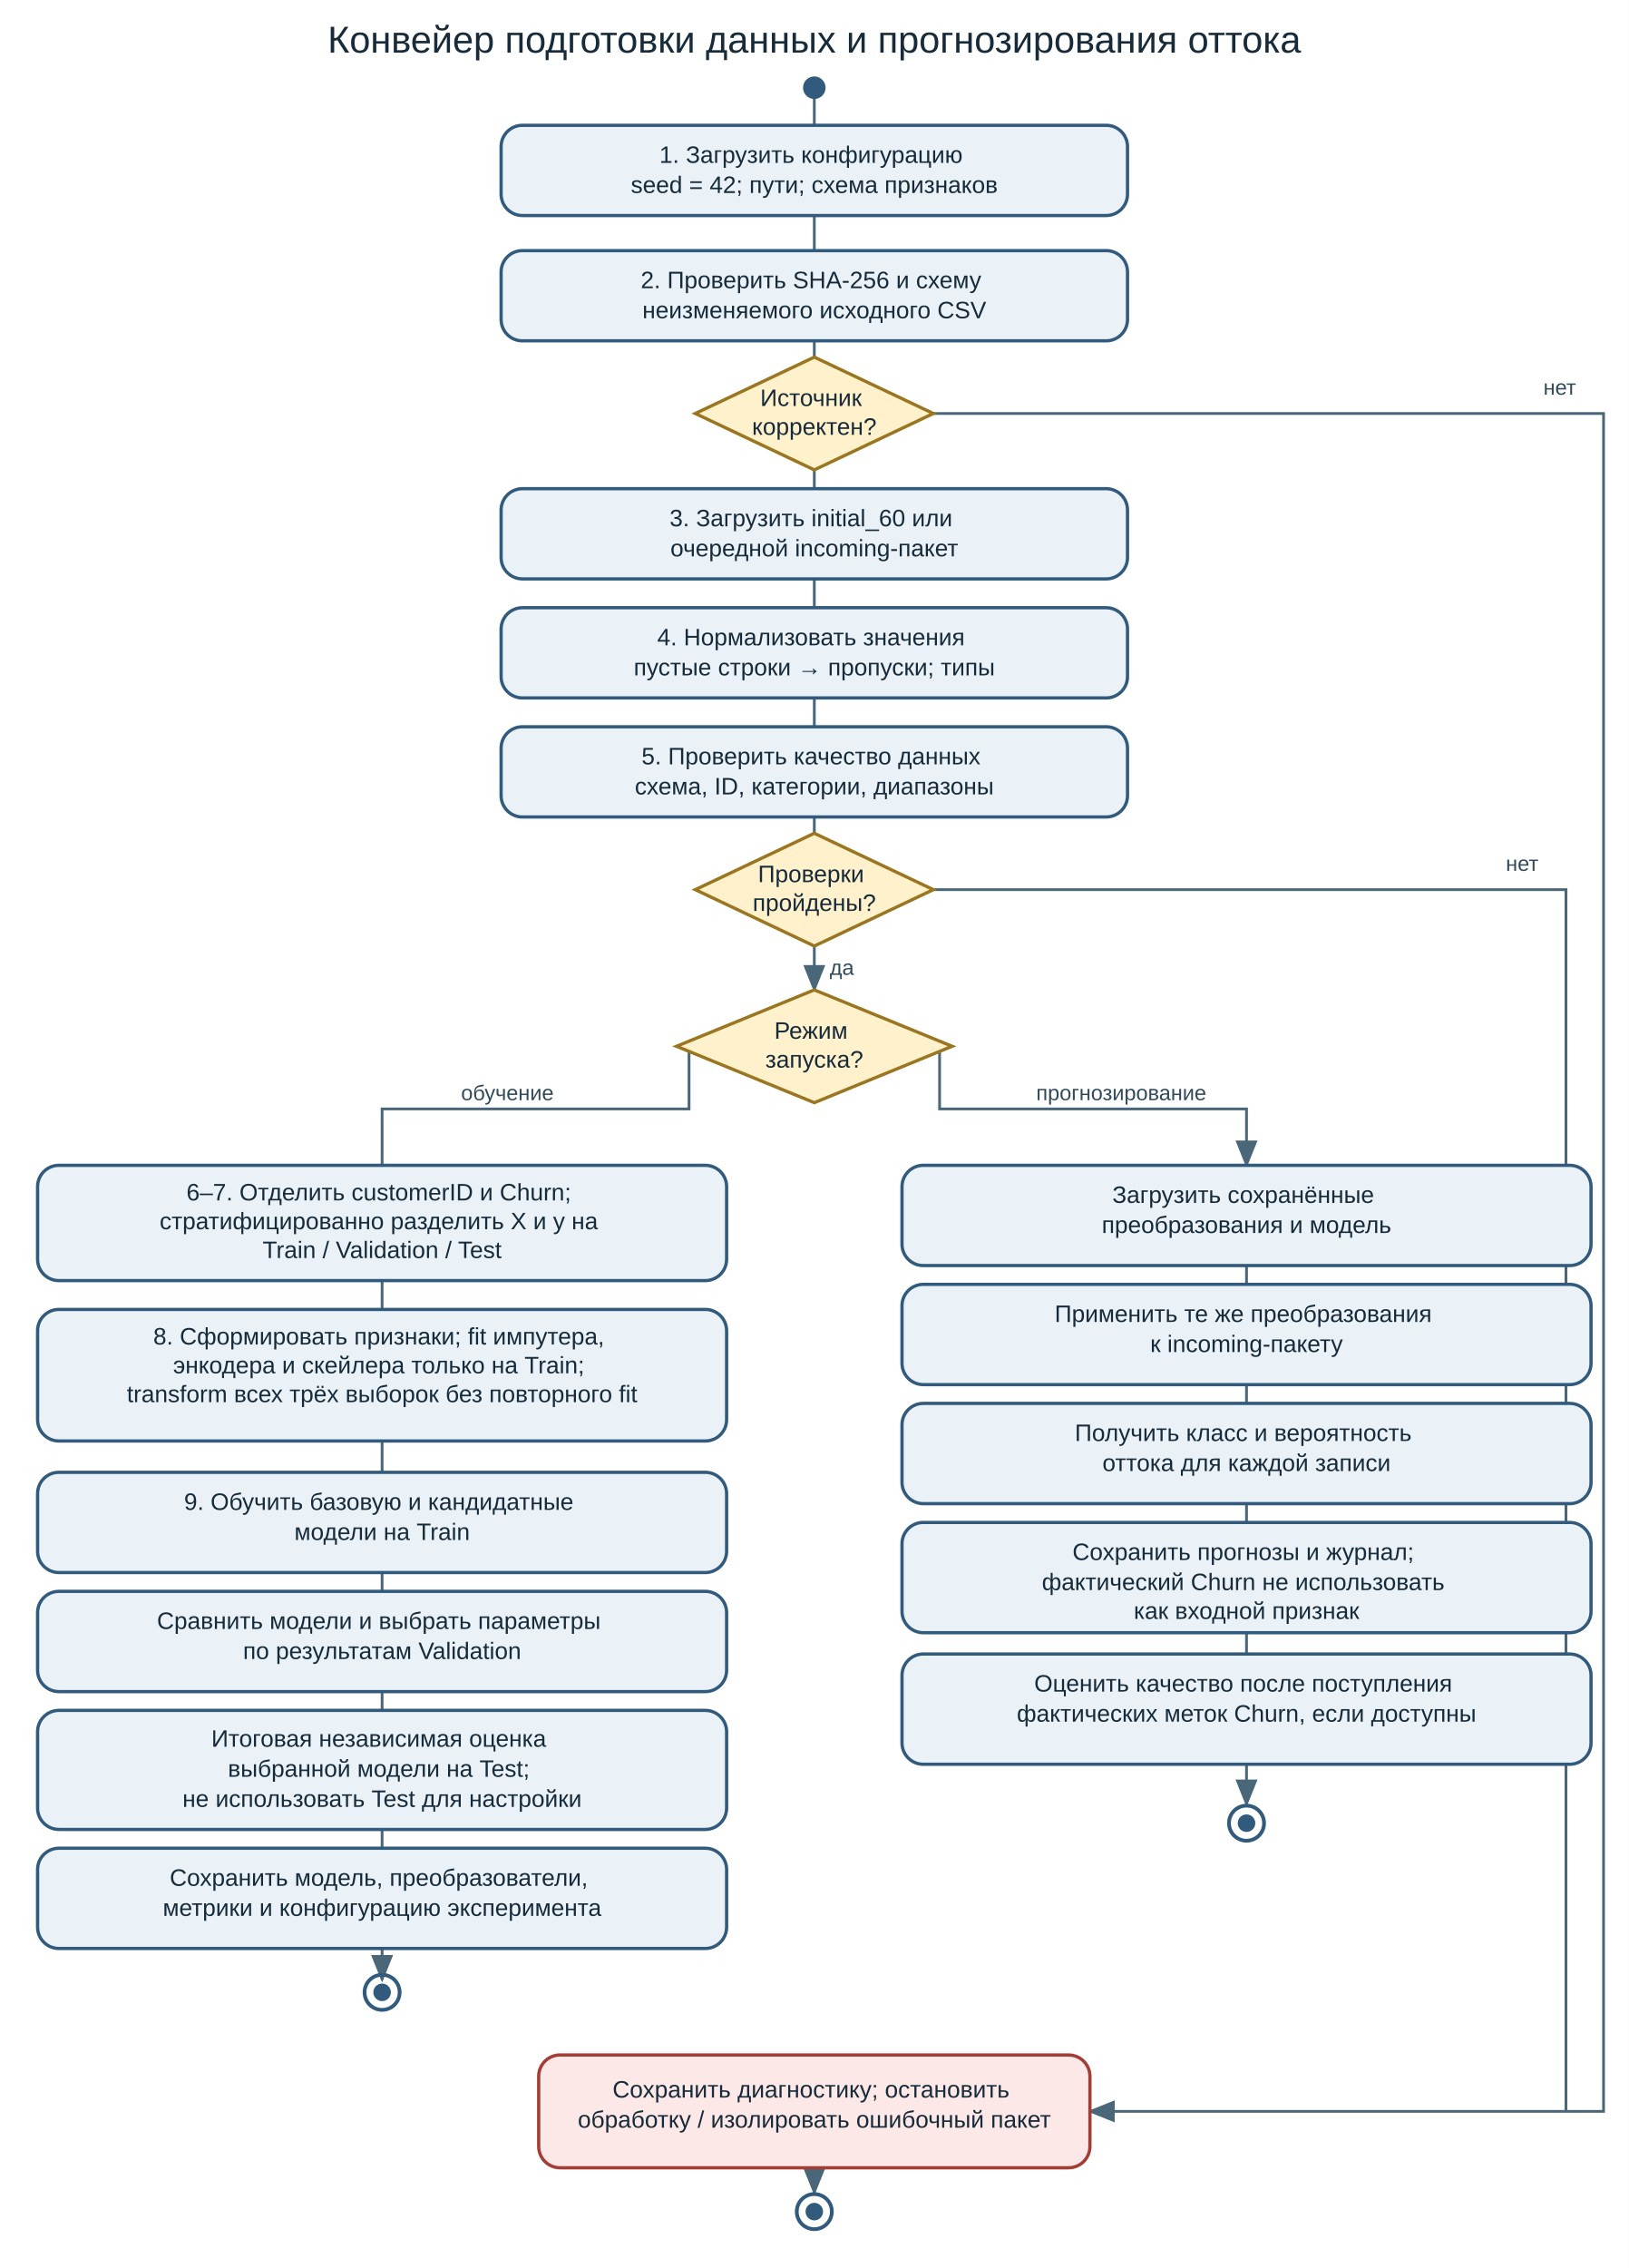
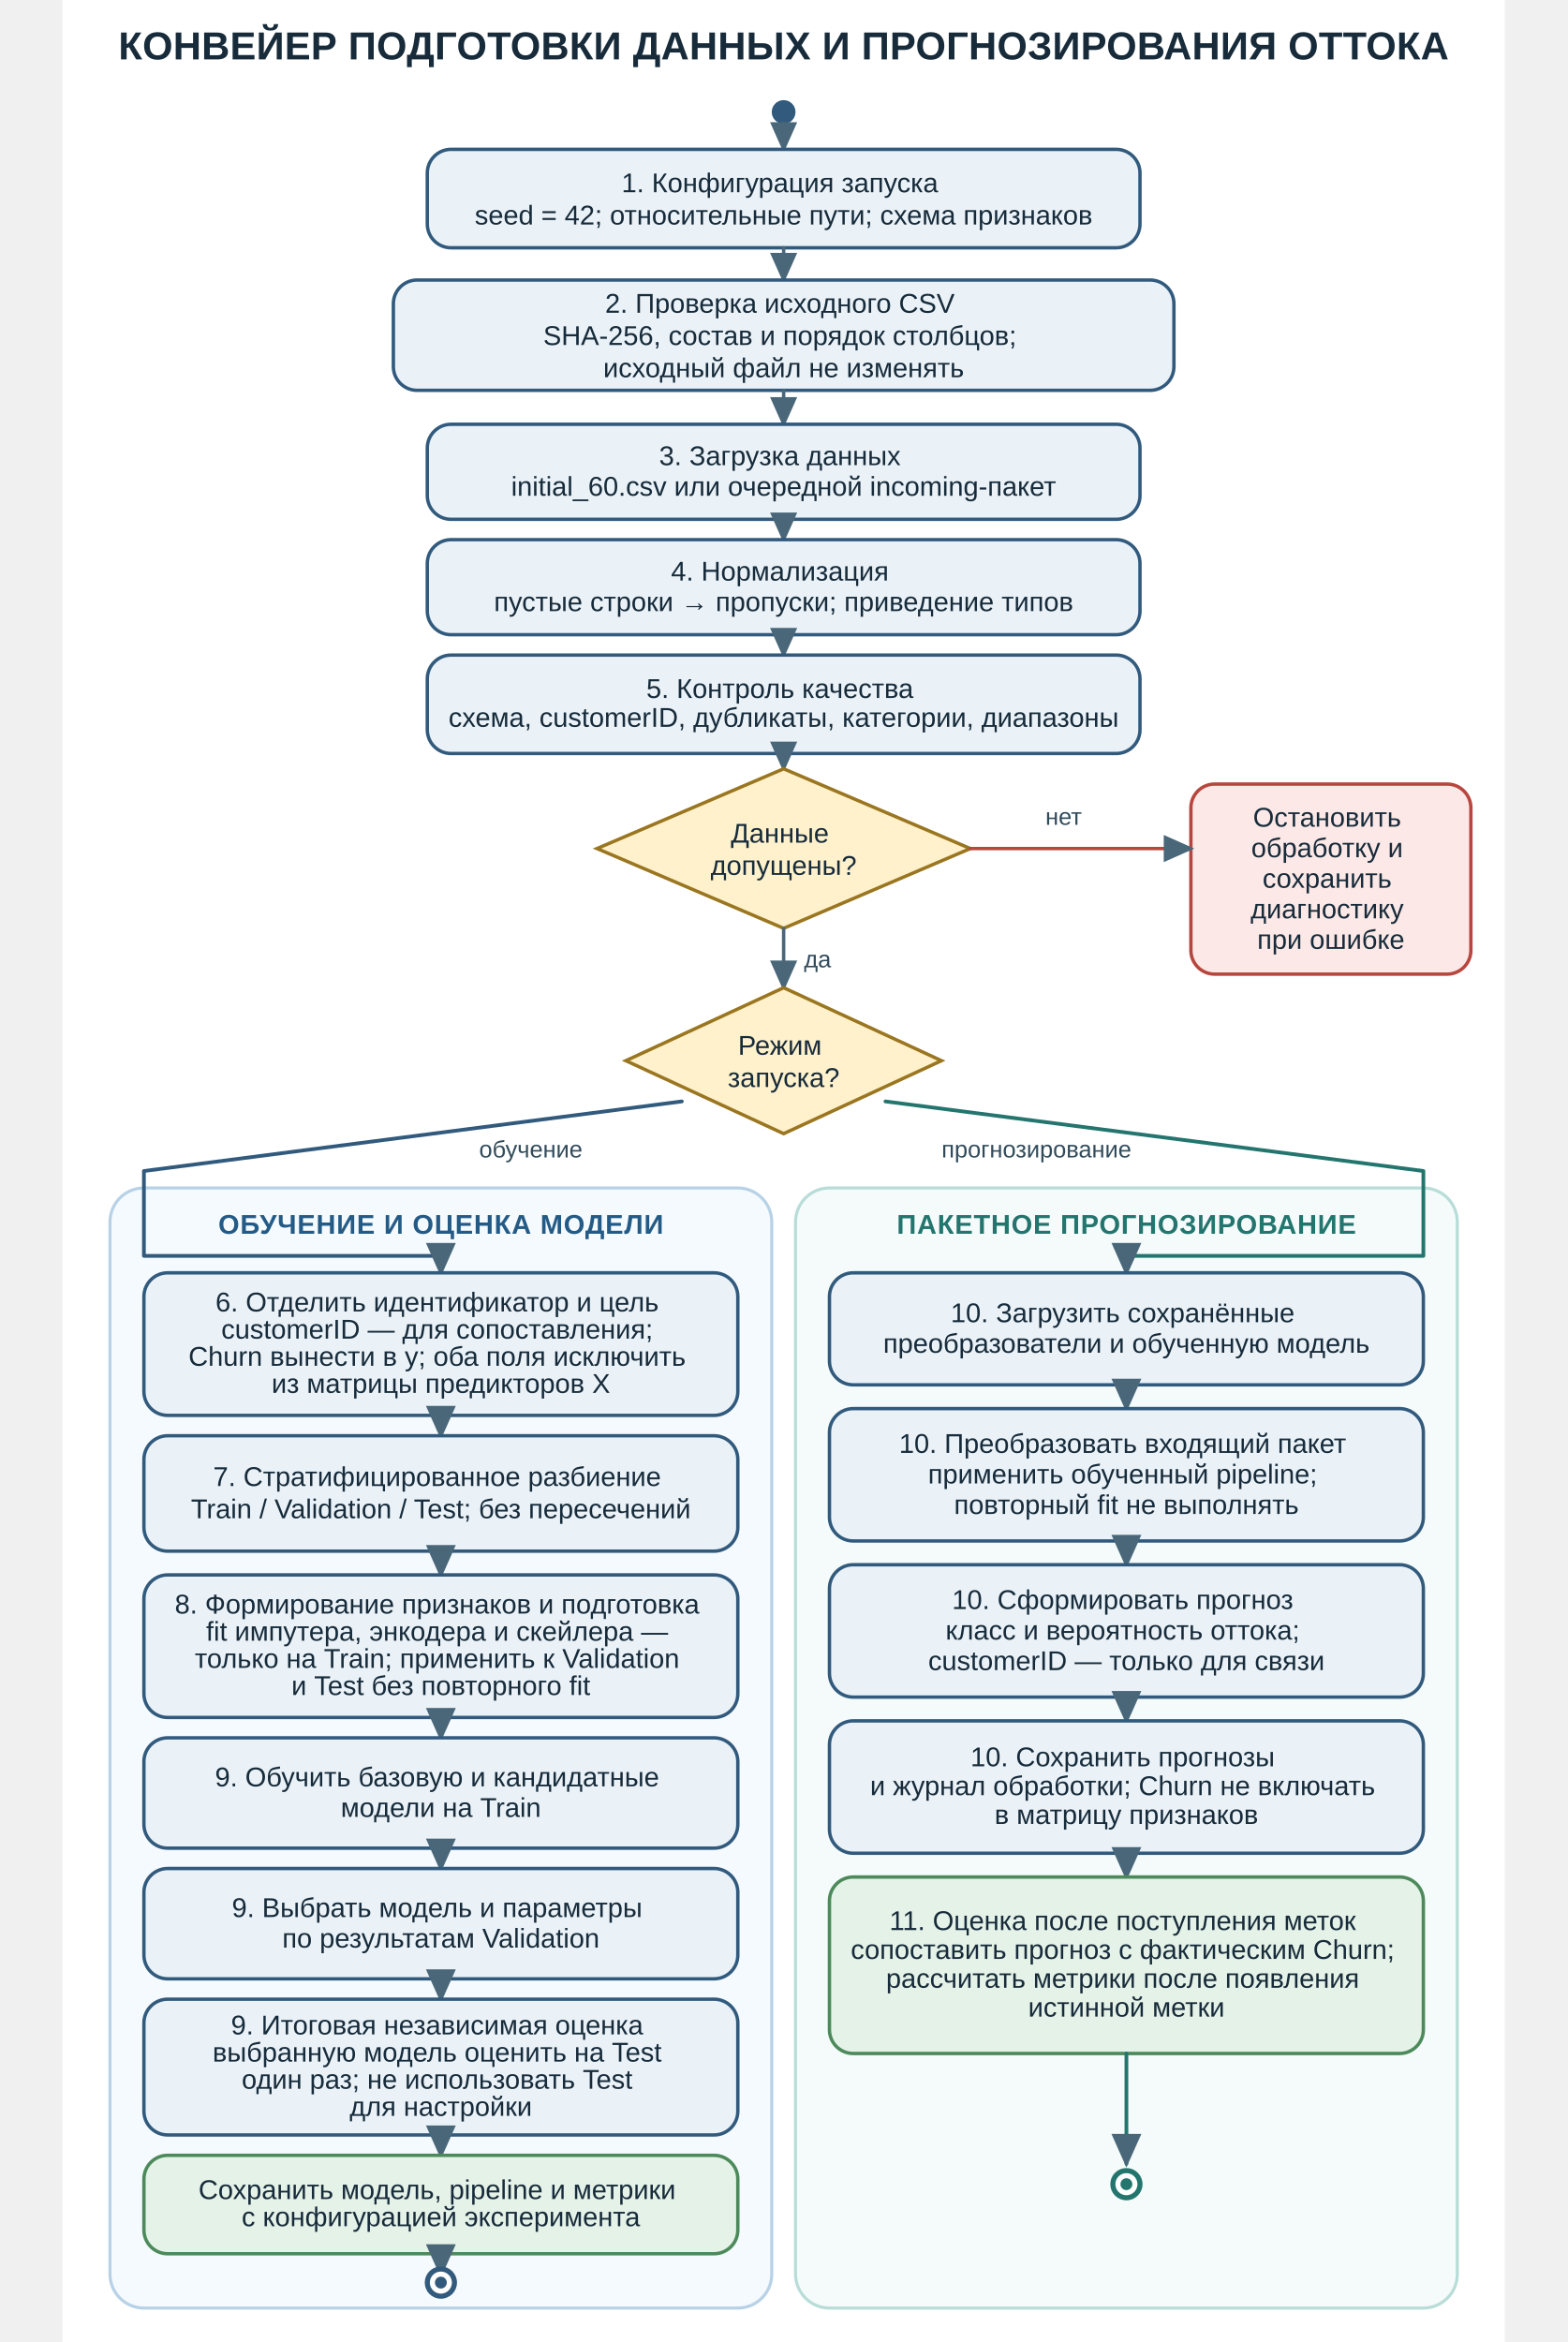
- <svg xmlns="http://www.w3.org/2000/svg" width="1300" height="1810" viewBox="0 0 1300 1810">
+ <svg xmlns="http://www.w3.org/2000/svg" width="850" height="1270" viewBox="0 0 850 1380">
  <defs>
-     <marker id="arrow" markerWidth="10" markerHeight="8" refX="9" refY="4" orient="auto">
-       <path d="M0,0 L10,4 L0,8 z" fill="#496779" />
+     <marker id="arrow" markerWidth="9" markerHeight="8" refX="8" refY="4" orient="auto">
+       <path d="M0,0 L9,4 L0,8 z" fill="#496779" />
+     </marker>
+     <marker id="arrow-train" markerWidth="9" markerHeight="8" refX="8" refY="4" orient="auto">
+       <path d="M0,0 L9,4 L0,8 z" fill="#315A7D" />
+     </marker>
+     <marker id="arrow-predict" markerWidth="9" markerHeight="8" refX="8" refY="4" orient="auto">
+       <path d="M0,0 L9,4 L0,8 z" fill="#23756E" />
    </marker>
    <style>
- .edge{fill:none;stroke:#496779;stroke-width:2.2;marker-end:url(#arrow)}
- .process{fill:#EAF2F8;stroke:#315A7D;stroke-width:2.6}
- .decision{fill:#FFF1CC;stroke:#9A7620;stroke-width:2.6}
- .error{fill:#FCE8E6;stroke:#A33D35;stroke-width:2.6}
- .label{font-family:Arial,sans-serif;fill:#172B3A;text-anchor:middle;font-size:19px}
- .small{font-family:Arial,sans-serif;fill:#314B5B;text-anchor:middle;font-size:17px}
- .title{font-family:Arial,sans-serif;fill:#172B3A;text-anchor:middle;font-size:30px}
- </style>
+     .title{font:700 23px Arial,sans-serif;fill:#172B3A;text-anchor:middle;letter-spacing:.15px}
+     .node-text{font:16px Arial,sans-serif;fill:#172B3A;text-anchor:middle}
+     .edge-label{font:14px Arial,sans-serif;fill:#314B5B;text-anchor:middle}
+     .panel-title{font:700 16px Arial,sans-serif;text-anchor:middle;letter-spacing:.45px}
+     .process{fill:#EAF2F8;stroke:#315A7D;stroke-width:2}
+     .decision{fill:#FFF1CC;stroke:#9A7620;stroke-width:2}
+     .saved{fill:#E5F2E8;stroke:#4C8A5B;stroke-width:2}
+     .error{fill:#FCE8E6;stroke:#B7473E;stroke-width:2}
+     .edge{fill:none;stroke:#496779;stroke-width:2;stroke-linecap:round;stroke-linejoin:round}
+     .train-edge{fill:none;stroke:#315A7D;stroke-width:2.2;stroke-linecap:round;stroke-linejoin:round}
+     .predict-edge{fill:none;stroke:#23756E;stroke-width:2.2;stroke-linecap:round;stroke-linejoin:round}
+     .error-edge{fill:none;stroke:#B7473E;stroke-width:2;stroke-linecap:round;stroke-linejoin:round}
+   </style>
  </defs>
-   <rect width="1300" height="1810" fill="#fff" />
-   <text class="title" x="650" y="42">Конвейер подготовки данных и прогнозирования оттока</text>
-   <path class="edge" d="M650 78 V100 M650 172 V200 M650 272 V285 M650 375 V390 M650 462 V485 M650 557 V580 M650 652 V665 M650 755 V790" />
-   <text class="small" x="672" y="778">да</text>
-   <path class="edge" d="M550 835 L550 885 L305 885 L305 930 M750 835 L750 885 L995 885 L995 930" />
-   <text class="small" x="405" y="878">обучение</text>
-   <text class="small" x="895" y="878">прогнозирование</text>
-   <path class="edge" d="M305 1022 V1045 M305 1150 V1175 M305 1255 V1270 M305 1350 V1365 M305 1460 V1475 M305 1555 V1580" />
-   <path class="edge" d="M995 1010 V1025 M995 1105 V1120 M995 1200 V1215 M995 1303 V1320 M995 1408 V1440" />
-   <path class="edge" d="M745 330 H1280 V1685 H870 M745 710 H1250 V1685 H870" />
-   <text class="small" x="1245" y="315">нет</text>
-   <text class="small" x="1215" y="695">нет</text>
-   <path class="edge" d="M650 1730 V1750" />
-   <circle cx="650" cy="70" r="9" fill="#315A7D" />
-   <rect class="process" x="400" y="100" width="500" height="72" rx="17" />
-   <text class="label" x="650" y="130">
-     <tspan x="650">1. Загрузить конфигурацию</tspan>
-     <tspan x="650" dy="24">seed = 42; пути; схема признаков</tspan>
+   <rect width="100%" height="100%" fill="#FFFFFF" />
+   <text class="title" x="425" y="35">КОНВЕЙЕР ПОДГОТОВКИ ДАННЫХ И ПРОГНОЗИРОВАНИЯ ОТТОКА</text>
+   <circle cx="425" cy="66" r="7" fill="#315A7D" />
+   <path class="edge" d="M425 73 V88" marker-end="url(#arrow)" />
+   <rect class="process" x="215" y="88" width="420" height="58" rx="14" />
+   <text class="node-text" x="425.0" y="113.28">
+     <tspan x="425.0" dy="0">1. Конфигурация запуска</tspan>
+     <tspan x="425.0" dy="19">seed = 42; относительные пути; схема признаков</tspan>
  </text>
-   <rect class="process" x="400" y="200" width="500" height="72" rx="17" />
-   <text class="label" x="650" y="230">
-     <tspan x="650">2. Проверить SHA-256 и схему</tspan>
-     <tspan x="650" dy="24">неизменяемого исходного CSV</tspan>
+   <path class="edge" d="M425 146 V165" marker-end="url(#arrow)" />
+   <rect class="process" x="195" y="165" width="460" height="65" rx="14" />
+   <text class="node-text" x="425.0" y="184.28">
+     <tspan x="425.0" dy="0">2. Проверка исходного CSV</tspan>
+     <tspan x="425.0" dy="19">SHA-256, состав и порядок столбцов;</tspan>
+     <tspan x="425.0" dy="19">исходный файл не изменять</tspan>
  </text>
-   <polygon class="decision" points="650,285 745,330 650,375 555,330" />
-   <text class="label" x="650" y="324">
-     <tspan x="650">Источник</tspan>
-     <tspan x="650" dy="23">корректен?</tspan>
+   <path class="edge" d="M425 230 V250" marker-end="url(#arrow)" />
+   <rect class="process" x="215" y="250" width="420" height="56" rx="14" />
+   <text class="node-text" x="425.0" y="274.1">
+     <tspan x="425.0" dy="0">3. Загрузка данных</tspan>
+     <tspan x="425.0" dy="18">initial_60.csv или очередной incoming-пакет</tspan>
  </text>
-   <rect class="process" x="400" y="390" width="500" height="72" rx="17" />
-   <text class="label" x="650" y="420">
-     <tspan x="650">3. Загрузить initial_60 или</tspan>
-     <tspan x="650" dy="24">очередной incoming-пакет</tspan>
+   <path class="edge" d="M425 306 V318" marker-end="url(#arrow)" />
+   <rect class="process" x="215" y="318" width="420" height="56" rx="14" />
+   <text class="node-text" x="425.0" y="342.1">
+     <tspan x="425.0" dy="0">4. Нормализация</tspan>
+     <tspan x="425.0" dy="18">пустые строки → пропуски; приведение типов</tspan>
  </text>
-   <rect class="process" x="400" y="485" width="500" height="72" rx="17" />
-   <text class="label" x="650" y="515">
-     <tspan x="650">4. Нормализовать значения</tspan>
-     <tspan x="650" dy="24">пустые строки → пропуски; типы</tspan>
+   <path class="edge" d="M425 374 V386" marker-end="url(#arrow)" />
+   <rect class="process" x="215" y="386" width="420" height="58" rx="14" />
+   <text class="node-text" x="425.0" y="411.26">
+     <tspan x="425.0" dy="0">5. Контроль качества</tspan>
+     <tspan x="425.0" dy="17">схема, customerID, дубликаты, категории, диапазоны</tspan>
  </text>
-   <rect class="process" x="400" y="580" width="500" height="72" rx="17" />
-   <text class="label" x="650" y="610">
-     <tspan x="650">5. Проверить качество данных</tspan>
-     <tspan x="650" dy="24">схема, ID, категории, диапазоны</tspan>
+   <path class="edge" d="M425 444 V453" marker-end="url(#arrow)" />
+   <polygon class="decision" points="425,453.0 535.0,500 425,547.0 315.0,500" />
+   <text class="node-text" x="425" y="496.5">
+     <tspan x="425" dy="0">Данные</tspan>
+     <tspan x="425" dy="19">допущены?</tspan>
  </text>
-   <polygon class="decision" points="650,665 745,710 650,755 555,710" />
-   <text class="label" x="650" y="704">
-     <tspan x="650">Проверки</tspan>
-     <tspan x="650" dy="23">пройдены?</tspan>
+   <path class="edge" d="M425 547 V582" marker-end="url(#arrow)" />
+   <text class="edge-label" x="445" y="570">да</text>
+   <polygon class="decision" points="425,582.0 518.0,625 425,668.0 332.0,625" />
+   <text class="node-text" x="425" y="621.5">
+     <tspan x="425" dy="0">Режим</tspan>
+     <tspan x="425" dy="19">запуска?</tspan>
  </text>
-   <polygon class="decision" points="650,790 760,835 650,880 540,835" />
-   <text class="label" x="650" y="829">
-     <tspan x="650">Режим</tspan>
-     <tspan x="650" dy="23">запуска?</tspan>
+   <rect class="error" x="665" y="462" width="165" height="112" rx="14" />
+   <text class="node-text" x="747.5" y="487.1">
+     <tspan x="747.5" dy="0">Остановить</tspan>
+     <tspan x="747.5" dy="18">обработку и</tspan>
+     <tspan x="747.5" dy="18">сохранить</tspan>
+     <tspan x="747.5" dy="18">диагностику</tspan>
+     <tspan x="747.5" dy="18">при ошибке</tspan>
  </text>
-   <rect class="process" x="30" y="930" width="550" height="92" rx="17" />
-   <text class="label" x="305" y="958">
-     <tspan x="305">6–7. Отделить customerID и Churn;</tspan>
-     <tspan x="305" dy="23">стратифицированно разделить X и y на</tspan>
-     <tspan x="305" dy="23">Train / Validation / Test</tspan>
+   <path class="error-edge" d="M535 500 H650" />
+   <path class="error-edge" d="M650 500 H665" marker-end="url(#arrow)" />
+   <text class="edge-label" x="590" y="486">нет</text>
+   <rect x="28" y="700" width="390" height="660" rx="20" fill="#F5FAFE" stroke="#B7D2E7" stroke-width="1.8" />
+   <rect x="432" y="700" width="390" height="660" rx="20" fill="#F4FBFA" stroke="#B8DDD8" stroke-width="1.8" />
+   <text class="panel-title" x="223" y="727" fill="#245B86">ОБУЧЕНИЕ И ОЦЕНКА МОДЕЛИ</text>
+   <text class="panel-title" x="627" y="727" fill="#23756E">ПАКЕТНОЕ ПРОГНОЗИРОВАНИЕ</text>
+   <path class="train-edge" d="M365 649 L48 690 L48 740 L223 740" />
+   <path class="predict-edge" d="M485 649 L802 690 L802 740 L627 740" />
+   <path class="train-edge" d="M223 740 V750" marker-end="url(#arrow)" />
+   <path class="predict-edge" d="M627 740 V750" marker-end="url(#arrow)" />
+   <text class="edge-label" x="276" y="682">обучение</text>
+   <text class="edge-label" x="574" y="682">прогнозирование</text>
+   <rect class="process" x="48" y="750" width="350" height="84" rx="14" />
+   <text class="node-text" x="223.0" y="772.76">
+     <tspan x="223.0" dy="0">6. Отделить идентификатор и цель</tspan>
+     <tspan x="223.0" dy="16">customerID — для сопоставления;</tspan>
+     <tspan x="223.0" dy="16">Churn вынести в y; оба поля исключить</tspan>
+     <tspan x="223.0" dy="16">из матрицы предикторов X</tspan>
  </text>
-   <rect class="process" x="30" y="1045" width="550" height="105" rx="17" />
-   <text class="label" x="305" y="1073">
-     <tspan x="305">8. Сформировать признаки; fit импутера,</tspan>
-     <tspan x="305" dy="23">энкодера и скейлера только на Train;</tspan>
-     <tspan x="305" dy="23">transform всех трёх выборок без повторного fit</tspan>
+   <path class="train-edge" d="M223 834 V846" marker-end="url(#arrow)" />
+   <rect class="process" x="48" y="846" width="350" height="68" rx="14" />
+   <text class="node-text" x="223.0" y="875.6">
+     <tspan x="223.0" dy="0">7. Стратифицированное разбиение</tspan>
+     <tspan x="223.0" dy="19">Train / Validation / Test; без пересечений</tspan>
  </text>
-   <rect class="process" x="30" y="1175" width="550" height="80" rx="17" />
-   <text class="label" x="305" y="1205">
-     <tspan x="305">9. Обучить базовую и кандидатные</tspan>
-     <tspan x="305" dy="24">модели на Train</tspan>
+   <path class="train-edge" d="M223 914 V928" marker-end="url(#arrow)" />
+   <rect class="process" x="48" y="928" width="350" height="84" rx="14" />
+   <text class="node-text" x="223.0" y="950.76">
+     <tspan x="223.0" dy="0">8. Формирование признаков и подготовка</tspan>
+     <tspan x="223.0" dy="16">fit импутера, энкодера и скейлера —</tspan>
+     <tspan x="223.0" dy="16">только на Train; применить к Validation</tspan>
+     <tspan x="223.0" dy="16">и Test без повторного fit</tspan>
  </text>
-   <rect class="process" x="30" y="1270" width="550" height="80" rx="17" />
-   <text class="label" x="305" y="1300">
-     <tspan x="305">Сравнить модели и выбрать параметры</tspan>
-     <tspan x="305" dy="24">по результатам Validation</tspan>
+   <path class="train-edge" d="M223 1012 V1024" marker-end="url(#arrow)" />
+   <rect class="process" x="48" y="1024" width="350" height="65" rx="14" />
+   <text class="node-text" x="223.0" y="1052.6">
+     <tspan x="223.0" dy="0">9. Обучить базовую и кандидатные</tspan>
+     <tspan x="223.0" dy="18">модели на Train</tspan>
  </text>
-   <rect class="process" x="30" y="1365" width="550" height="95" rx="17" />
-   <text class="label" x="305" y="1394">
-     <tspan x="305">Итоговая независимая оценка</tspan>
-     <tspan x="305" dy="24">выбранной модели на Test;</tspan>
-     <tspan x="305" dy="24">не использовать Test для настройки</tspan>
+   <path class="train-edge" d="M223 1089 V1101" marker-end="url(#arrow)" />
+   <rect class="process" x="48" y="1101" width="350" height="65" rx="14" />
+   <text class="node-text" x="223.0" y="1129.6">
+     <tspan x="223.0" dy="0">9. Выбрать модель и параметры</tspan>
+     <tspan x="223.0" dy="18">по результатам Validation</tspan>
  </text>
-   <rect class="process" x="30" y="1475" width="550" height="80" rx="17" />
-   <text class="label" x="305" y="1505">
-     <tspan x="305">Сохранить модель, преобразователи,</tspan>
-     <tspan x="305" dy="24">метрики и конфигурацию эксперимента</tspan>
+   <path class="train-edge" d="M223 1166 V1178" marker-end="url(#arrow)" />
+   <rect class="process" x="48" y="1178" width="350" height="80" rx="14" />
+   <text class="node-text" x="223.0" y="1198.76">
+     <tspan x="223.0" dy="0">9. Итоговая независимая оценка</tspan>
+     <tspan x="223.0" dy="16">выбранную модель оценить на Test</tspan>
+     <tspan x="223.0" dy="16">один раз; не использовать Test</tspan>
+     <tspan x="223.0" dy="16">для настройки</tspan>
  </text>
-   <circle cx="305" cy="1590" r="14" fill="none" stroke="#315A7D" stroke-width="3" />
-   <circle cx="305" cy="1590" r="7" fill="#315A7D" />
-   <rect class="process" x="720" y="930" width="550" height="80" rx="17" />
-   <text class="label" x="995" y="960">
-     <tspan x="995">Загрузить сохранённые</tspan>
-     <tspan x="995" dy="24">преобразования и модель</tspan>
+   <path class="train-edge" d="M223 1258 V1270" marker-end="url(#arrow)" />
+   <rect class="saved" x="48" y="1270" width="350" height="58" rx="14" />
+   <text class="node-text" x="223.0" y="1295.76">
+     <tspan x="223.0" dy="0">Сохранить модель, pipeline и метрики</tspan>
+     <tspan x="223.0" dy="16">с конфигурацией эксперимента</tspan>
  </text>
-   <rect class="process" x="720" y="1025" width="550" height="80" rx="17" />
-   <text class="label" x="995" y="1055">
-     <tspan x="995">Применить те же преобразования</tspan>
-     <tspan x="995" dy="24">к incoming-пакету</tspan>
+   <rect class="process" x="452" y="750" width="350" height="66" rx="14" />
+   <text class="node-text" x="627.0" y="779.1">
+     <tspan x="627.0" dy="0">10. Загрузить сохранённые</tspan>
+     <tspan x="627.0" dy="18">преобразователи и обученную модель</tspan>
  </text>
-   <rect class="process" x="720" y="1120" width="550" height="80" rx="17" />
-   <text class="label" x="995" y="1150">
-     <tspan x="995">Получить класс и вероятность</tspan>
-     <tspan x="995" dy="24">оттока для каждой записи</tspan>
+   <path class="predict-edge" d="M627 816 V830" marker-end="url(#arrow)" />
+   <rect class="process" x="452" y="830" width="350" height="78" rx="14" />
+   <text class="node-text" x="627.0" y="856.1">
+     <tspan x="627.0" dy="0">10. Преобразовать входящий пакет</tspan>
+     <tspan x="627.0" dy="18">применить обученный pipeline;</tspan>
+     <tspan x="627.0" dy="18">повторный fit не выполнять</tspan>
  </text>
-   <rect class="process" x="720" y="1215" width="550" height="88" rx="17" />
-   <text class="label" x="995" y="1245">
-     <tspan x="995">Сохранить прогнозы и журнал;</tspan>
-     <tspan x="995" dy="24">фактический Churn не использовать</tspan>
-     <tspan x="995" dy="23">как входной признак</tspan>
+   <path class="predict-edge" d="M627 908 V922" marker-end="url(#arrow)" />
+   <rect class="process" x="452" y="922" width="350" height="78" rx="14" />
+   <text class="node-text" x="627.0" y="948.1">
+     <tspan x="627.0" dy="0">10. Сформировать прогноз</tspan>
+     <tspan x="627.0" dy="18">класс и вероятность оттока;</tspan>
+     <tspan x="627.0" dy="18">customerID — только для связи</tspan>
  </text>
-   <rect class="process" x="720" y="1320" width="550" height="88" rx="17" />
-   <text class="label" x="995" y="1350">
-     <tspan x="995">Оценить качество после поступления</tspan>
-     <tspan x="995" dy="24">фактических меток Churn, если доступны</tspan>
+   <path class="predict-edge" d="M627 1000 V1014" marker-end="url(#arrow)" />
+   <rect class="process" x="452" y="1014" width="350" height="78" rx="14" />
+   <text class="node-text" x="627.0" y="1040.76">
+     <tspan x="627.0" dy="0">10. Сохранить прогнозы</tspan>
+     <tspan x="627.0" dy="17">и журнал обработки; Churn не включать</tspan>
+     <tspan x="627.0" dy="17">в матрицу признаков</tspan>
  </text>
-   <circle cx="995" cy="1455" r="14" fill="none" stroke="#315A7D" stroke-width="3" />
-   <circle cx="995" cy="1455" r="7" fill="#315A7D" />
-   <rect class="error" x="430" y="1640" width="440" height="90" rx="17" />
-   <text class="label" x="650" y="1674">
-     <tspan x="650">Сохранить диагностику; остановить</tspan>
-     <tspan x="650" dy="24">обработку / изолировать ошибочный пакет</tspan>
+   <path class="predict-edge" d="M627 1092 V1106" marker-end="url(#arrow)" />
+   <rect class="saved" x="452" y="1106" width="350" height="104" rx="14" />
+   <text class="node-text" x="627.0" y="1137.26">
+     <tspan x="627.0" dy="0">11. Оценка после поступления меток</tspan>
+     <tspan x="627.0" dy="17">сопоставить прогноз с фактическим Churn;</tspan>
+     <tspan x="627.0" dy="17">рассчитать метрики после появления</tspan>
+     <tspan x="627.0" dy="17">истинной метки</tspan>
  </text>
-   <circle cx="650" cy="1765" r="14" fill="none" stroke="#315A7D" stroke-width="3" />
-   <circle cx="650" cy="1765" r="7" fill="#315A7D" />
+   <path class="train-edge" d="M223 1328 V1340" marker-end="url(#arrow)" />
+   <circle cx="223" cy="1345" r="8" fill="#FFFFFF" stroke="#315A7D" stroke-width="3" />
+   <circle cx="223" cy="1345" r="3.5" fill="#315A7D" />
+   <path class="predict-edge" d="M627 1210 V1275" marker-end="url(#arrow)" />
+   <circle cx="627" cy="1287" r="8" fill="#FFFFFF" stroke="#23756E" stroke-width="3" />
+   <circle cx="627" cy="1287" r="3.5" fill="#23756E" />
</svg>
